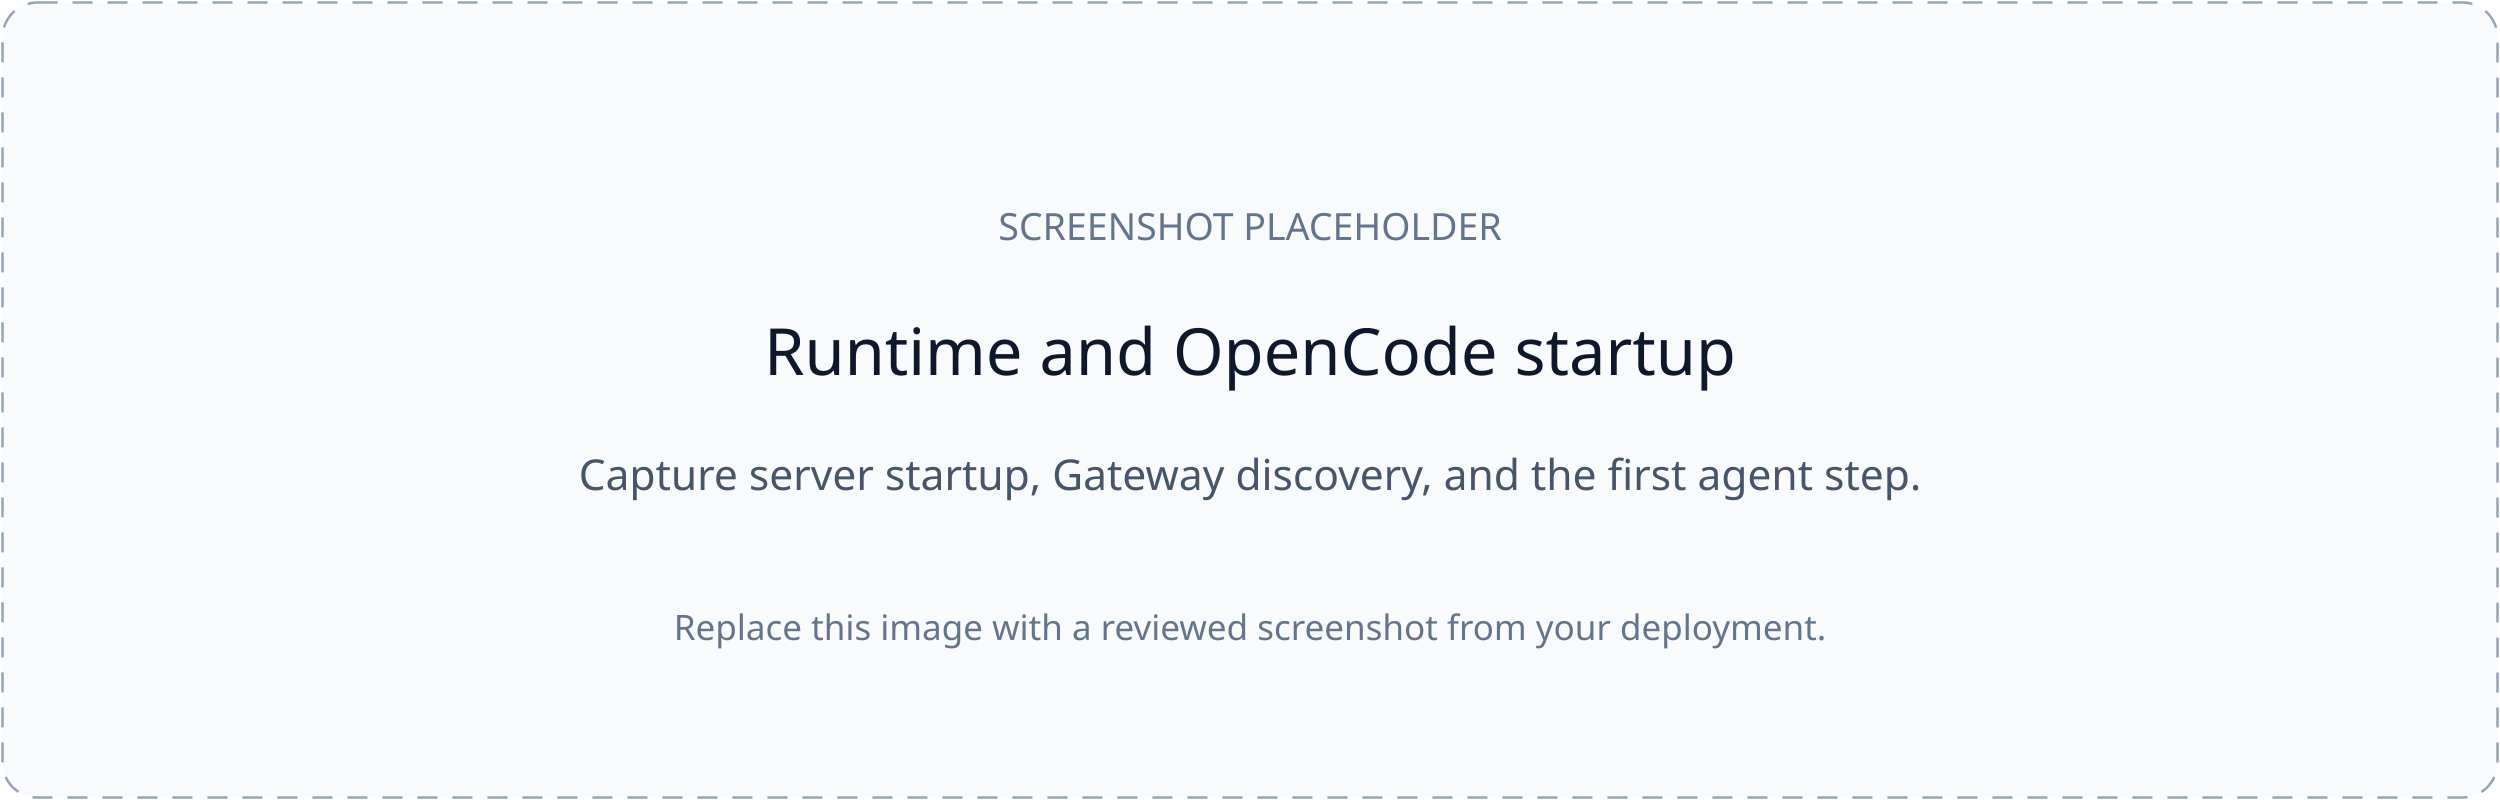
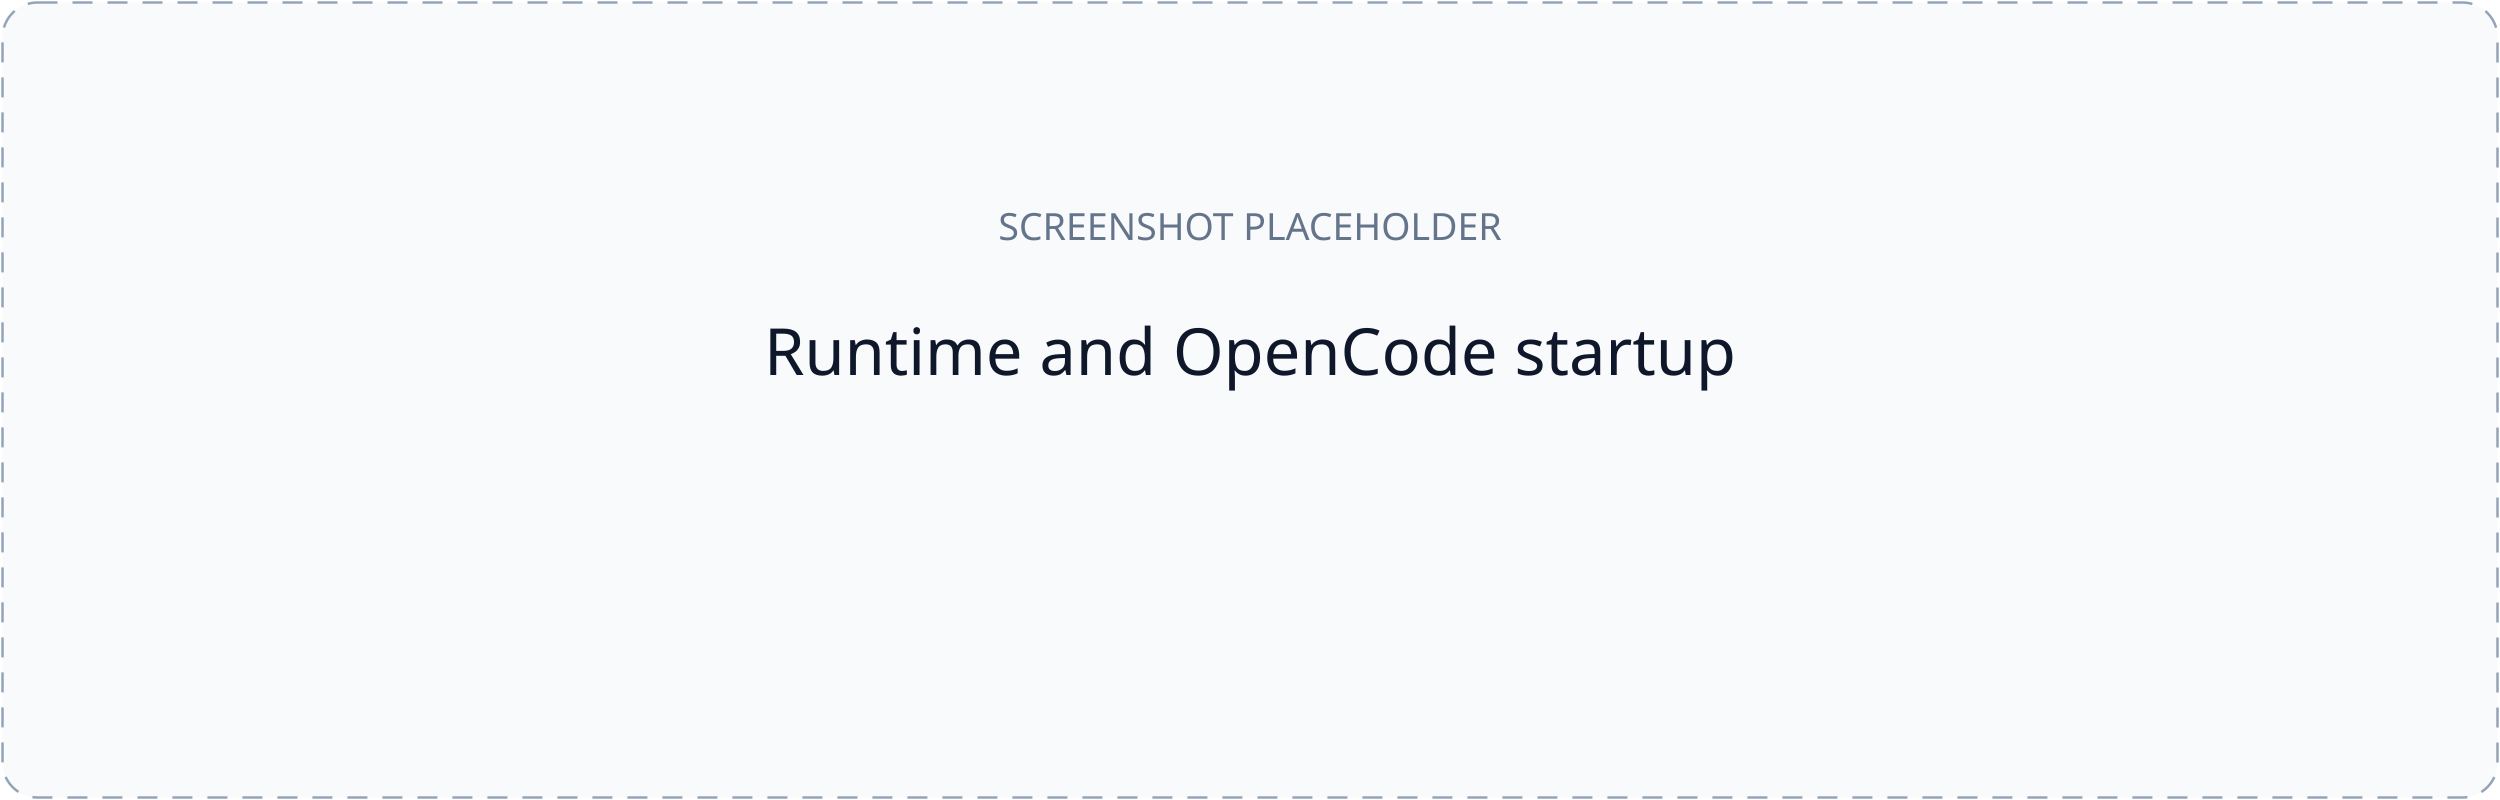
<svg xmlns="http://www.w3.org/2000/svg" width="1000" height="320" viewBox="0 0 1000 320" role="img" aria-labelledby="title desc">
  <rect x="1" y="1" width="998" height="318" rx="14" fill="#f8fafc" stroke="#94a3b8" stroke-dasharray="8 6" />
  <text x="500" y="96" text-anchor="middle" font-family="sans-serif" font-size="15" fill="#64748b">SCREENSHOT PLACEHOLDER</text>
  <text x="500" y="150" text-anchor="middle" font-family="sans-serif" font-size="26" fill="#0f172a">Runtime and OpenCode startup</text>
-   <text x="500" y="196" text-anchor="middle" font-family="sans-serif" font-size="17" fill="#475569">Capture server startup, Gateway discovery, and the first agent step.</text>
-   <text x="500" y="256" text-anchor="middle" font-family="sans-serif" font-size="14" fill="#64748b">Replace this image with a reviewed screenshot from your deployment.</text>
</svg>
